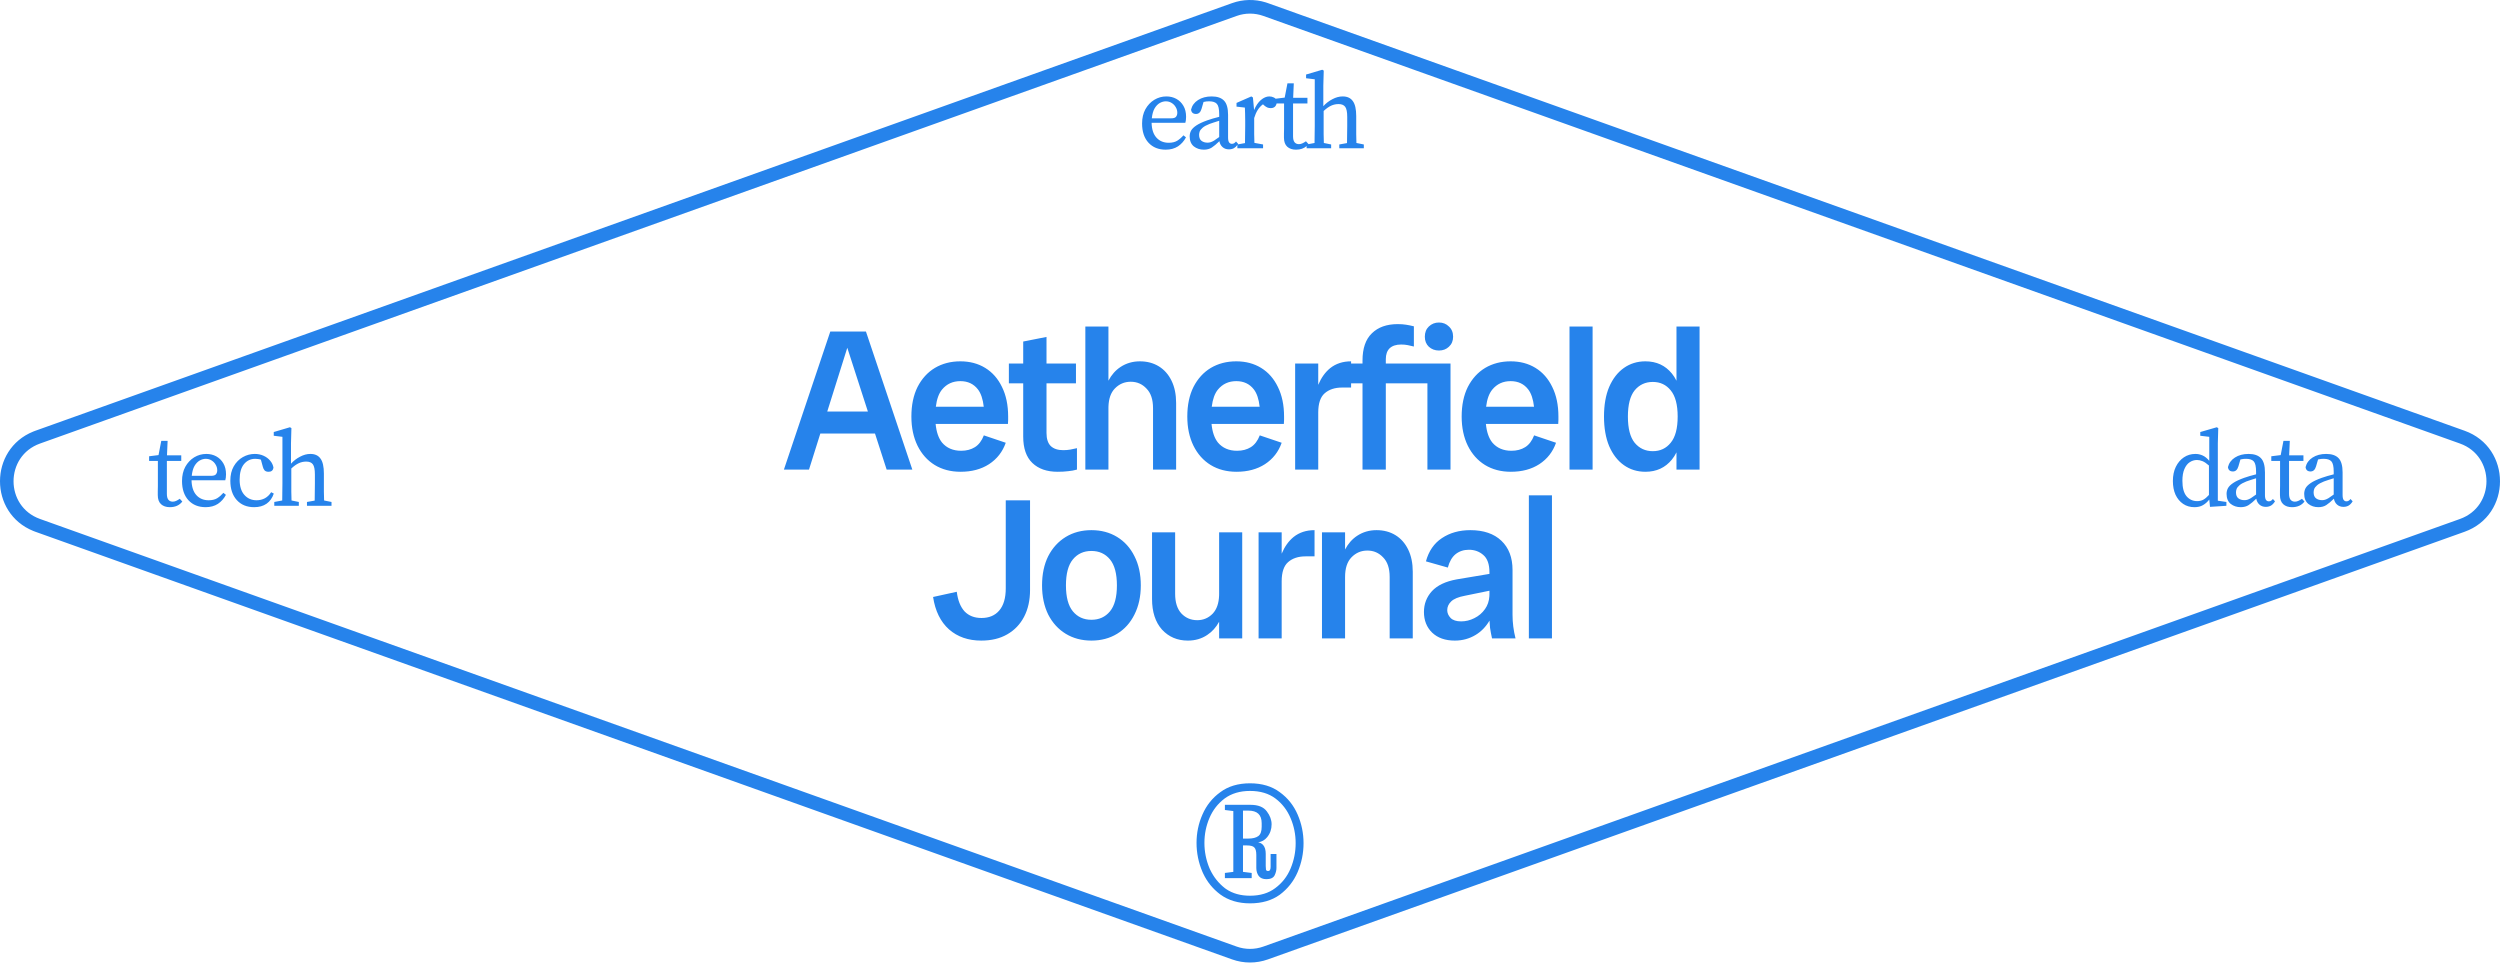
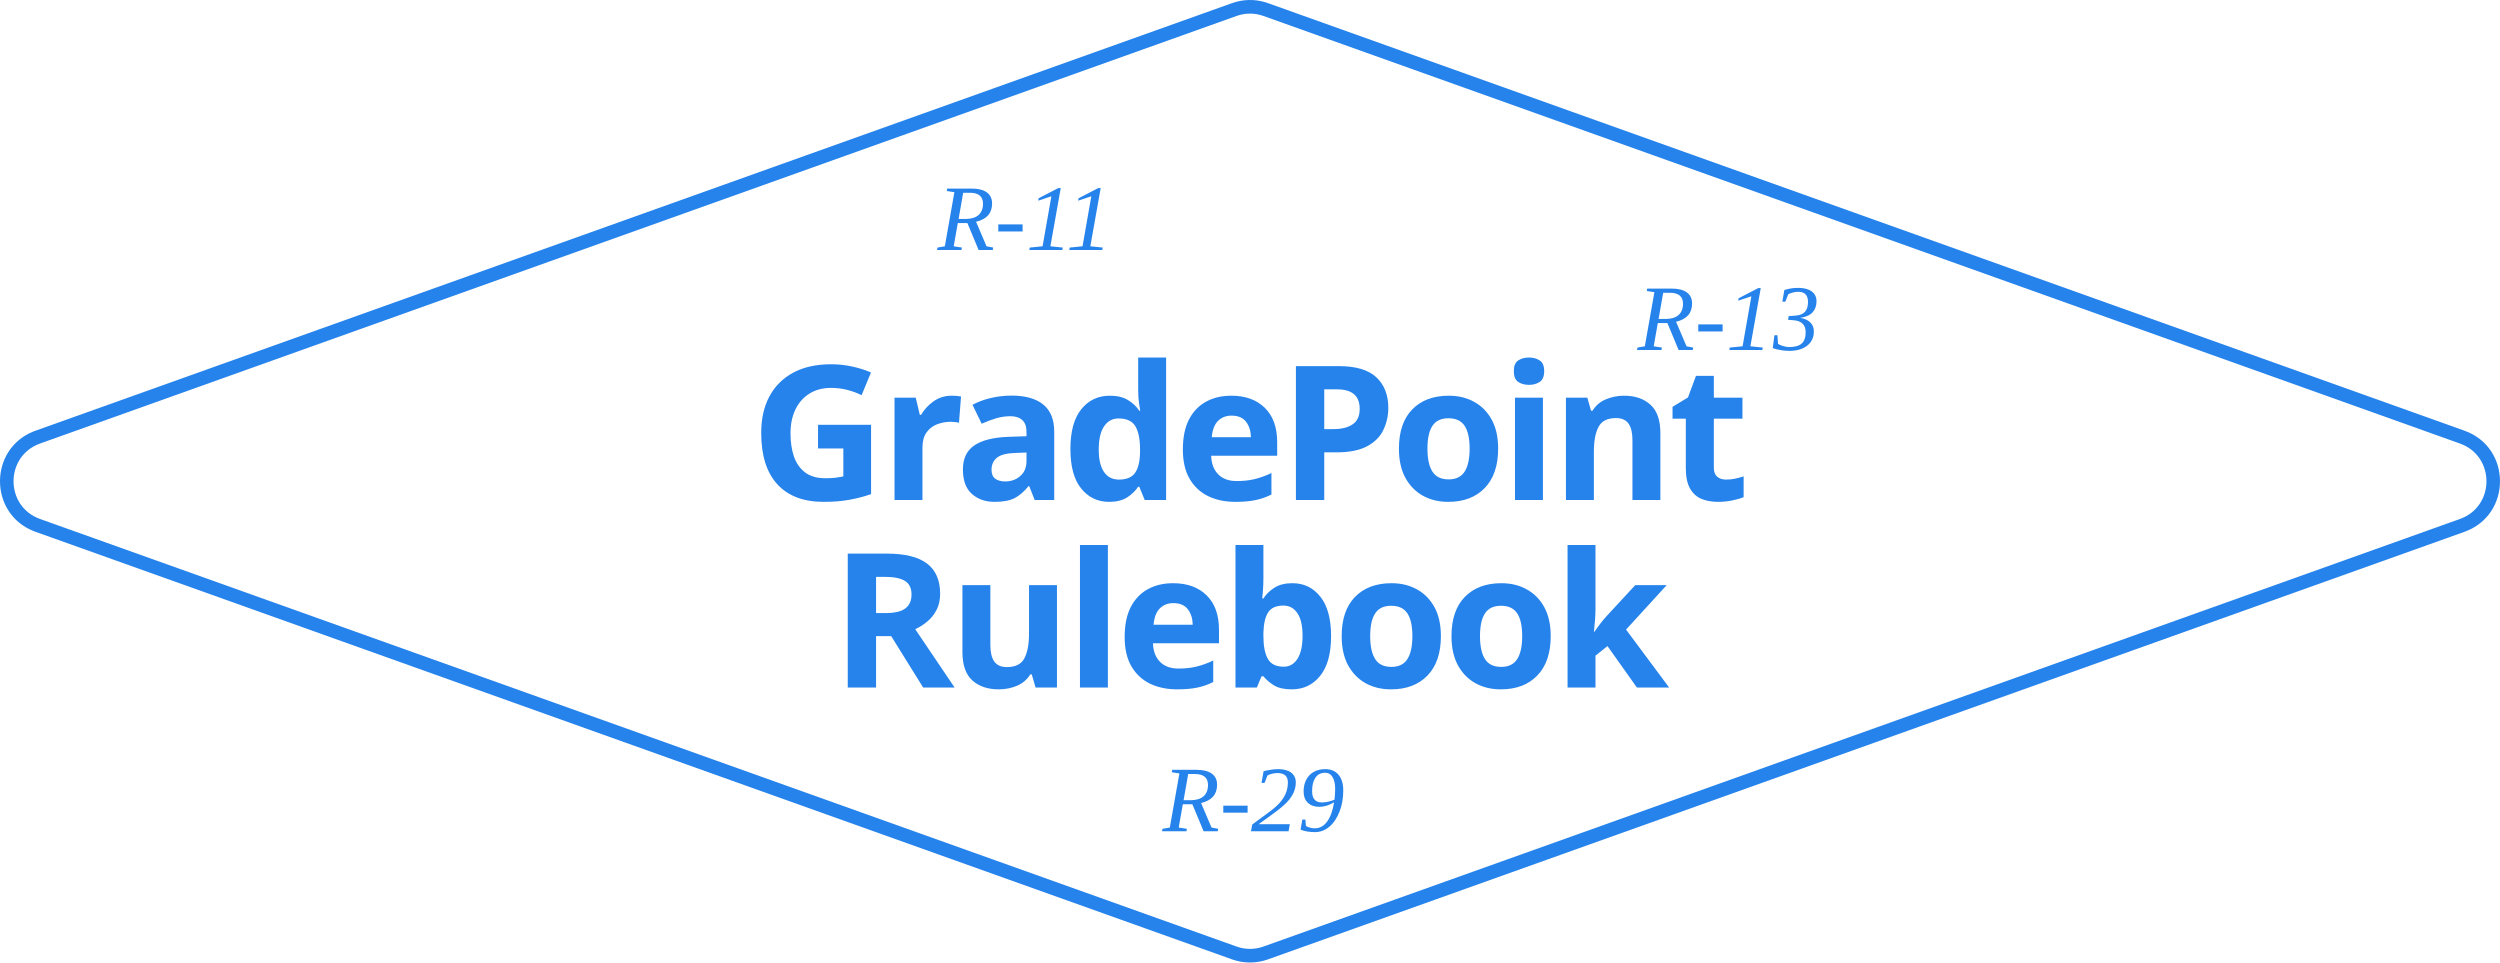
- <svg xmlns="http://www.w3.org/2000/svg" preserveAspectRatio="none" overflow="visible" style="display: block;" width="400" height="154.001" viewBox="0 0 400 154.001" fill="none">
-   <path id="Sticker" d="M197.142 0.496C198.875 -0.123 200.758 -0.163 202.51 0.379L202.859 0.496L394.323 68.914C401.892 71.619 401.892 82.382 394.323 85.087L202.859 153.506C201.01 154.167 198.991 154.167 197.142 153.506L5.677 85.087L5.328 84.954C-1.776 82.093 -1.776 71.906 5.328 69.046L5.677 68.914L197.142 0.496ZM202.133 2.548C200.754 2.055 199.247 2.055 197.868 2.548L6.403 70.967C0.755 72.985 0.755 81.016 6.403 83.034L197.868 151.453C199.247 151.946 200.754 151.946 202.133 151.453L393.598 83.034C399.246 81.016 399.246 72.985 393.598 70.967L202.133 2.548ZM200.006 125.329C201.903 125.329 203.493 125.8 204.767 126.751C206.035 127.669 206.985 128.86 207.619 130.321C208.251 131.78 208.567 133.31 208.567 134.911C208.567 136.512 208.251 138.057 207.619 139.543C206.985 141.004 206.034 142.209 204.767 143.155L204.765 143.156C203.491 144.078 201.903 144.536 200.006 144.536C198.136 144.536 196.547 144.063 195.247 143.113C194.058 142.227 193.147 141.112 192.516 139.772L192.393 139.501C191.761 138.015 191.446 136.47 191.446 134.869C191.446 133.268 191.761 131.752 192.393 130.321C193.027 128.86 193.978 127.669 195.246 126.751C196.52 125.8 198.109 125.329 200.006 125.329ZM200.006 126.549C198.389 126.549 197.034 126.955 195.937 127.762C194.861 128.573 194.054 129.608 193.516 130.868C192.976 132.131 192.707 133.465 192.707 134.869C192.708 136.272 192.977 137.619 193.516 138.91L193.625 139.149C194.186 140.331 194.97 141.315 195.979 142.103L196.182 142.249C197.217 142.958 198.49 143.315 200.006 143.315C201.624 143.315 202.964 142.909 204.034 142.103C205.136 141.291 205.957 140.242 206.496 138.954C207.035 137.663 207.305 136.315 207.305 134.911C207.305 133.507 207.036 132.174 206.497 130.911L206.496 130.91C205.957 129.622 205.15 128.574 204.075 127.763C203.005 126.956 201.652 126.549 200.006 126.549ZM200.087 128.772C201.302 128.772 202.184 129.118 202.701 129.833C203.201 130.499 203.457 131.186 203.457 131.892C203.457 132.679 203.219 133.368 202.741 133.953C202.366 134.415 201.884 134.685 201.302 134.768C201.633 134.832 201.903 134.976 202.104 135.207C202.385 135.53 202.517 136.004 202.517 136.611V138.567C202.517 138.73 202.531 138.922 202.557 139.142C202.579 139.218 202.616 139.269 202.666 139.303C202.72 139.338 202.798 139.361 202.908 139.361C203.041 139.361 203.131 139.311 203.193 139.215C203.259 139.111 203.299 138.942 203.299 138.695V136.639H204.234V138.865C204.234 139.251 204.134 139.65 203.938 140.058L203.936 140.061C203.72 140.477 203.265 140.667 202.623 140.667C202.085 140.667 201.669 140.504 201.399 140.161L201.397 140.158C201.138 139.799 201.01 139.365 201.01 138.865V136.781C201.01 136.165 200.888 135.777 200.675 135.58L200.67 135.576C200.483 135.381 200.097 135.267 199.474 135.267H198.879V139.5L200.182 139.66L200.27 139.67V140.496H195.983V139.671L196.07 139.66L197.331 139.5V129.769L196.07 129.61L195.983 129.6V128.772H200.087ZM198.879 134.173H199.72C200.445 134.173 200.98 134.033 201.337 133.768C201.681 133.512 201.868 133.028 201.869 132.275V131.722C201.869 131.03 201.686 130.529 201.338 130.2C200.989 129.87 200.455 129.696 199.72 129.696H198.879V134.173ZM164.807 94.395C164.807 96.039 164.489 97.469 163.852 98.686C163.215 99.902 162.312 100.841 161.144 101.503C159.997 102.165 158.616 102.495 157.002 102.495C154.921 102.495 153.201 101.897 151.842 100.702C150.483 99.486 149.633 97.757 149.293 95.517L153.084 94.684C153.254 96.049 153.668 97.096 154.327 97.821C155.006 98.525 155.909 98.878 157.035 98.878C158.245 98.878 159.19 98.483 159.87 97.693C160.57 96.882 160.921 95.698 160.921 94.14V80.055H164.807V94.395ZM174.628 84.824C176.179 84.824 177.548 85.186 178.738 85.912C179.927 86.638 180.851 87.662 181.509 88.985C182.189 90.308 182.529 91.867 182.529 93.659C182.529 95.43 182.189 96.989 181.509 98.333C180.851 99.656 179.927 100.681 178.738 101.406C177.548 102.132 176.179 102.495 174.628 102.495C173.078 102.495 171.708 102.132 170.519 101.406C169.33 100.681 168.396 99.656 167.716 98.333C167.058 96.989 166.728 95.43 166.728 93.659C166.728 91.867 167.058 90.308 167.716 88.985C168.396 87.662 169.33 86.638 170.519 85.912C171.708 85.186 173.078 84.824 174.628 84.824ZM188.021 95.004C188.021 96.391 188.36 97.447 189.039 98.173C189.719 98.877 190.558 99.229 191.556 99.23C192.533 99.23 193.362 98.877 194.041 98.173C194.678 97.493 195.016 96.521 195.056 95.26L195.06 95.004V85.176H198.755V102.143H195.06V99.48C194.573 100.376 193.937 101.083 193.149 101.599C192.257 102.196 191.227 102.495 190.059 102.495C188.382 102.495 187.001 101.908 185.918 100.734C184.857 99.539 184.326 97.906 184.326 95.836V85.176H188.021V95.004ZM235.252 84.824C237.376 84.824 239.033 85.389 240.222 86.52C241.411 87.652 242.005 89.21 242.005 91.194V98.365C242.005 99.624 242.165 100.883 242.484 102.143H238.725C238.598 101.588 238.491 101.022 238.406 100.446C238.363 100.057 238.336 99.673 238.322 99.294C237.745 100.279 237 101.048 236.081 101.599C235.083 102.196 233.978 102.495 232.768 102.495C231.239 102.495 230.028 102.068 229.136 101.214C228.266 100.36 227.831 99.261 227.831 97.917C227.831 96.636 228.255 95.527 229.105 94.588C229.976 93.649 231.303 93.019 233.086 92.699L238.311 91.823V91.578C238.311 90.276 237.981 89.348 237.323 88.793C236.686 88.238 235.921 87.961 235.03 87.961C234.201 87.961 233.49 88.195 232.895 88.665C232.322 89.135 231.908 89.85 231.653 90.811L228.149 89.817C228.595 88.174 229.445 86.937 230.698 86.105C231.972 85.251 233.49 84.824 235.252 84.824ZM210.326 89.018H208.892C207.724 89.018 206.789 89.327 206.088 89.946C205.413 90.54 205.073 91.555 205.069 92.991V102.143H201.373V85.176H205.069V88.586C205.544 87.455 206.181 86.563 206.981 85.912C207.894 85.187 209.009 84.824 210.326 84.824V89.018ZM220.245 84.824C221.391 84.824 222.4 85.091 223.271 85.624C224.142 86.157 224.822 86.926 225.31 87.929C225.798 88.932 226.042 90.117 226.042 91.482V102.143H222.347V92.314C222.347 90.927 221.997 89.882 221.296 89.178C220.617 88.452 219.778 88.089 218.78 88.089C217.782 88.089 216.932 88.452 216.231 89.178C215.552 89.882 215.211 90.927 215.211 92.314V102.143H211.516V85.176H215.211V87.921C215.703 86.98 216.35 86.246 217.155 85.72C218.068 85.122 219.098 84.824 220.245 84.824ZM248.314 102.143H244.619V79.254H248.314V102.143ZM234.361 95.324C233.341 95.516 232.619 95.815 232.195 96.221C231.77 96.626 231.557 97.095 231.557 97.629C231.557 98.077 231.738 98.493 232.099 98.877C232.46 99.24 233.023 99.422 233.788 99.422C234.509 99.422 235.21 99.251 235.889 98.909C236.59 98.568 237.164 98.077 237.61 97.436C238.018 96.858 238.248 96.181 238.299 95.406L238.311 95.067V94.515L234.361 95.324ZM174.628 88.153C173.397 88.153 172.409 88.602 171.665 89.498C170.922 90.394 170.551 91.781 170.551 93.659C170.551 95.537 170.922 96.925 171.665 97.821C172.409 98.718 173.397 99.165 174.628 99.165C175.86 99.165 176.848 98.718 177.591 97.821C178.335 96.925 178.706 95.537 178.706 93.659C178.705 91.781 178.334 90.394 177.591 89.498C176.848 88.602 175.86 88.153 174.628 88.153ZM354.92 68.496L354.853 70.911V80.111L356.224 80.315V80.928L353.601 81.098L353.482 79.925C353.189 80.31 352.85 80.611 352.466 80.826C352.094 81.041 351.643 81.149 351.113 81.149C350.425 81.149 349.821 80.973 349.302 80.622C348.783 80.271 348.377 79.783 348.083 79.159C347.801 78.524 347.661 77.793 347.661 76.966C347.661 76.093 347.818 75.333 348.134 74.686C348.45 74.04 348.879 73.536 349.42 73.173C349.962 72.81 350.577 72.629 351.265 72.629C351.66 72.629 352.038 72.708 352.399 72.867C352.771 73.026 353.132 73.315 353.482 73.734V69.891L352.043 69.721V69.125L354.684 68.36L354.92 68.496ZM366.266 72.85H368.55V73.751H366.248V79.023C366.249 79.454 366.333 79.772 366.502 79.976C366.672 80.168 366.898 80.265 367.18 80.265C367.372 80.265 367.552 80.225 367.721 80.145C367.902 80.066 368.1 79.953 368.314 79.806L368.719 80.248C368.257 80.849 367.591 81.149 366.723 81.149C366.136 81.149 365.668 80.99 365.318 80.673C364.968 80.355 364.793 79.867 364.793 79.21V78.581C364.805 78.366 364.81 78.093 364.81 77.765V73.751H363.406V73.003L364.912 72.815L365.352 70.537H366.368L366.266 72.85ZM26.717 72.85H29.001V73.751H26.7V79.023C26.7 79.454 26.784 79.772 26.954 79.976C27.123 80.168 27.349 80.264 27.63 80.265C27.822 80.265 28.003 80.225 28.172 80.145C28.353 80.066 28.55 79.953 28.764 79.806L29.17 80.247C28.708 80.848 28.043 81.148 27.174 81.148C26.588 81.148 26.119 80.99 25.769 80.673C25.419 80.355 25.245 79.868 25.245 79.21V78.581C25.256 78.366 25.261 78.093 25.261 77.765V73.751H23.857V73.003L25.363 72.815L25.803 70.537H26.819L26.717 72.85ZM33.015 72.629C33.602 72.629 34.132 72.759 34.606 73.019C35.08 73.28 35.458 73.654 35.74 74.142C36.022 74.618 36.163 75.202 36.163 75.894C36.163 76.086 36.152 76.268 36.129 76.439C36.107 76.597 36.078 76.733 36.044 76.846H30.646C30.669 77.889 30.929 78.683 31.425 79.228C31.922 79.771 32.576 80.043 33.388 80.043C33.929 80.043 34.381 79.936 34.742 79.721C35.103 79.494 35.435 79.204 35.74 78.853L36.146 79.176C35.83 79.777 35.401 80.259 34.86 80.622C34.318 80.973 33.664 81.148 32.897 81.148C31.758 81.148 30.844 80.78 30.156 80.043C29.468 79.295 29.123 78.269 29.123 76.965C29.123 76.092 29.298 75.333 29.648 74.686C30.009 74.04 30.483 73.536 31.07 73.173C31.668 72.81 32.316 72.629 33.015 72.629ZM40.762 72.629C41.27 72.629 41.738 72.725 42.166 72.918C42.595 73.111 42.951 73.377 43.233 73.717C43.515 74.046 43.69 74.42 43.757 74.84C43.678 75.27 43.419 75.485 42.979 75.485C42.697 75.485 42.483 75.412 42.336 75.265C42.201 75.106 42.105 74.907 42.048 74.669L41.744 73.547C41.586 73.49 41.428 73.456 41.27 73.444C41.123 73.422 40.976 73.411 40.83 73.411C40.108 73.411 39.51 73.694 39.037 74.261C38.574 74.828 38.342 75.656 38.342 76.744C38.342 77.81 38.596 78.626 39.104 79.193C39.612 79.76 40.261 80.043 41.05 80.043C41.535 80.043 41.981 79.936 42.387 79.721C42.793 79.494 43.126 79.17 43.385 78.751L43.808 78.972C43.571 79.675 43.188 80.214 42.658 80.588C42.127 80.962 41.462 81.148 40.661 81.148C39.499 81.148 38.573 80.769 37.885 80.01C37.197 79.25 36.853 78.218 36.853 76.914C36.853 76.018 37.034 75.253 37.395 74.618C37.767 73.972 38.252 73.479 38.85 73.139C39.448 72.799 40.085 72.629 40.762 72.629ZM359.771 72.629C360.662 72.629 361.323 72.855 361.751 73.309C362.18 73.751 362.394 74.511 362.394 75.588V79.21C362.394 79.573 362.45 79.833 362.563 79.992C362.676 80.14 362.823 80.214 363.003 80.214C363.15 80.214 363.274 80.179 363.375 80.111C363.477 80.043 363.573 79.952 363.664 79.839L364.001 80.214C363.798 80.542 363.573 80.775 363.325 80.911C363.088 81.036 362.823 81.098 362.53 81.098C362.124 81.098 361.785 80.978 361.514 80.74C361.243 80.502 361.074 80.185 361.006 79.788C360.544 80.242 360.137 80.582 359.788 80.809C359.438 81.035 359.015 81.148 358.519 81.148C357.898 81.148 357.362 80.974 356.911 80.622C356.471 80.259 356.251 79.726 356.251 79.023C356.251 78.695 356.324 78.388 356.471 78.105C356.629 77.821 356.911 77.543 357.317 77.272C357.723 76.999 358.304 76.727 359.06 76.455C359.319 76.364 359.619 76.268 359.957 76.166C360.296 76.064 360.634 75.973 360.972 75.894V75.469C360.972 74.641 360.848 74.091 360.6 73.819C360.352 73.547 359.945 73.411 359.381 73.411C359.257 73.411 359.116 73.416 358.958 73.428C358.812 73.439 358.648 73.467 358.468 73.513L358.146 74.618C357.988 75.162 357.695 75.435 357.266 75.435C356.792 75.434 356.528 75.202 356.471 74.737C356.629 74.091 357.002 73.581 357.588 73.207C358.186 72.822 358.914 72.629 359.771 72.629ZM372.192 72.629C373.083 72.629 373.744 72.855 374.172 73.309C374.601 73.751 374.815 74.511 374.815 75.588V79.21C374.815 79.573 374.872 79.833 374.985 79.992C375.098 80.139 375.244 80.214 375.424 80.214C375.571 80.214 375.695 80.179 375.796 80.111C375.898 80.043 375.994 79.952 376.084 79.839L376.423 80.214C376.22 80.543 375.994 80.775 375.746 80.911C375.509 81.036 375.244 81.098 374.951 81.098C374.544 81.098 374.206 80.978 373.935 80.74C373.664 80.502 373.495 80.185 373.427 79.788C372.965 80.241 372.559 80.582 372.209 80.809C371.86 81.035 371.436 81.148 370.94 81.148C370.32 81.148 369.784 80.973 369.332 80.622C368.893 80.259 368.672 79.726 368.672 79.023C368.672 78.695 368.745 78.388 368.892 78.105C369.05 77.821 369.333 77.544 369.739 77.272C370.145 76.999 370.726 76.727 371.482 76.455C371.741 76.364 372.04 76.268 372.378 76.166C372.717 76.064 373.056 75.973 373.394 75.894V75.469C373.394 74.641 373.269 74.091 373.021 73.819C372.773 73.547 372.367 73.411 371.803 73.411C371.679 73.411 371.538 73.416 371.38 73.428C371.234 73.439 371.07 73.467 370.889 73.513L370.568 74.618C370.41 75.162 370.116 75.434 369.688 75.435C369.214 75.435 368.948 75.202 368.892 74.737C369.05 74.091 369.423 73.581 370.009 73.207C370.607 72.822 371.335 72.629 372.192 72.629ZM46.626 68.496L46.559 70.911V74.193C46.976 73.728 47.461 73.354 48.014 73.07C48.567 72.776 49.114 72.628 49.656 72.628C50.389 72.628 50.931 72.878 51.281 73.377C51.642 73.865 51.822 74.664 51.822 75.774V78.683C51.833 79.181 51.845 79.646 51.856 80.077L53.041 80.315V80.928H49.115V80.315L50.35 80.095C50.361 79.664 50.367 79.199 50.367 78.7C50.378 78.19 50.383 77.742 50.383 77.356V75.911C50.383 75.129 50.276 74.59 50.062 74.295C49.848 74 49.492 73.853 48.995 73.853C48.578 73.853 48.183 73.938 47.811 74.108C47.439 74.278 47.038 74.561 46.61 74.958V78.683C46.621 79.181 46.633 79.646 46.644 80.077L47.811 80.315V80.928H43.885V80.315L45.155 80.077C45.166 79.646 45.171 79.181 45.171 78.683C45.183 78.172 45.188 77.731 45.188 77.356V69.891L43.8 69.721V69.125L46.39 68.359L46.626 68.496ZM351.519 73.598C351.102 73.598 350.712 73.717 350.351 73.955C350.001 74.182 349.72 74.545 349.505 75.044C349.291 75.531 349.184 76.161 349.184 76.932C349.184 78.043 349.403 78.865 349.843 79.397C350.294 79.919 350.859 80.18 351.536 80.18C351.908 80.18 352.235 80.106 352.517 79.959C352.81 79.8 353.115 79.545 353.431 79.193V74.482C353.048 74.142 352.703 73.91 352.399 73.785C352.094 73.66 351.801 73.598 351.519 73.598ZM360.972 76.523C360.679 76.603 360.392 76.693 360.11 76.795C359.828 76.886 359.596 76.965 359.415 77.033C358.93 77.226 358.569 77.425 358.332 77.629C358.096 77.833 357.938 78.031 357.859 78.224C357.791 78.416 357.757 78.598 357.757 78.768C357.757 79.221 357.887 79.544 358.146 79.737C358.405 79.93 358.727 80.026 359.111 80.026C359.28 80.026 359.438 80.003 359.584 79.958C359.742 79.913 359.929 79.828 360.143 79.703C360.357 79.567 360.634 79.374 360.972 79.125V76.523ZM373.394 76.523C373.101 76.603 372.813 76.693 372.531 76.795C372.249 76.886 372.017 76.965 371.836 77.033C371.351 77.226 370.99 77.425 370.753 77.629C370.517 77.833 370.359 78.031 370.28 78.224C370.212 78.416 370.178 78.598 370.178 78.768C370.178 79.221 370.308 79.544 370.568 79.737C370.827 79.93 371.148 80.026 371.532 80.026C371.701 80.026 371.86 80.003 372.006 79.958C372.164 79.913 372.351 79.828 372.565 79.703C372.779 79.567 373.056 79.374 373.394 79.125V76.523ZM32.913 73.411C32.598 73.411 32.276 73.501 31.95 73.683C31.634 73.864 31.357 74.153 31.12 74.55C30.895 74.947 30.748 75.474 30.68 76.132H33.76C34.166 76.132 34.431 76.047 34.555 75.877C34.691 75.707 34.758 75.496 34.758 75.247C34.758 74.918 34.673 74.618 34.504 74.346C34.346 74.063 34.127 73.836 33.845 73.666C33.574 73.496 33.263 73.411 32.913 73.411ZM153.658 57.813C155.165 57.813 156.493 58.165 157.64 58.869C158.787 59.573 159.679 60.588 160.316 61.911C160.974 63.234 161.303 64.813 161.303 66.648V67.192C161.303 67.363 161.292 67.577 161.271 67.833H149.7C149.825 69.121 150.166 70.114 150.727 70.811C151.47 71.686 152.49 72.123 153.786 72.123C154.635 72.123 155.368 71.931 155.984 71.547C156.6 71.163 157.078 70.533 157.417 69.658L160.921 70.842C160.412 72.293 159.52 73.435 158.246 74.268C156.993 75.079 155.474 75.484 153.69 75.484C152.119 75.484 150.738 75.121 149.549 74.395C148.381 73.67 147.467 72.645 146.809 71.322C146.151 69.978 145.822 68.42 145.822 66.648C145.822 64.813 146.151 63.234 146.809 61.911C147.489 60.588 148.412 59.573 149.581 58.869C150.77 58.165 152.129 57.813 153.658 57.813ZM167.441 58.165H172.155V61.335H167.441V69.273C167.441 70.213 167.664 70.906 168.11 71.355C168.577 71.803 169.246 72.027 170.117 72.027C170.52 72.027 170.902 71.995 171.263 71.931C171.624 71.867 171.974 71.792 172.314 71.707V75.132C171.868 75.26 171.401 75.346 170.913 75.389C170.424 75.453 169.861 75.484 169.224 75.484C167.504 75.484 166.156 75.015 165.179 74.076C164.202 73.137 163.713 71.728 163.713 69.851V61.335H161.42V58.165H163.713V54.645L167.441 53.908V58.165ZM197.804 57.813C199.312 57.813 200.64 58.165 201.787 58.869C202.933 59.573 203.825 60.588 204.462 61.911C205.121 63.234 205.45 64.813 205.45 66.648V67.192C205.45 67.363 205.439 67.577 205.417 67.833H193.846C193.971 69.121 194.313 70.114 194.873 70.811C195.617 71.686 196.637 72.123 197.932 72.123C198.782 72.123 199.514 71.931 200.13 71.547C200.746 71.163 201.224 70.533 201.564 69.658L205.068 70.842C204.558 72.293 203.666 73.435 202.392 74.268C201.139 75.079 199.62 75.484 197.836 75.484C196.265 75.484 194.885 75.121 193.696 74.395C192.528 73.67 191.614 72.645 190.956 71.322C190.297 69.978 189.968 68.42 189.968 66.648C189.968 64.813 190.297 63.234 190.956 61.911C191.635 60.588 192.559 59.573 193.727 58.869C194.916 58.165 196.275 57.813 197.804 57.813ZM241.703 57.813C243.21 57.813 244.537 58.165 245.684 58.869C246.831 59.573 247.723 60.588 248.36 61.911C249.018 63.234 249.347 64.813 249.347 66.648V67.192C249.347 67.363 249.337 67.577 249.316 67.833H237.744C237.869 69.121 238.211 70.114 238.772 70.811C239.515 71.685 240.534 72.123 241.83 72.123C242.679 72.123 243.412 71.931 244.028 71.547C244.644 71.163 245.122 70.533 245.461 69.658L248.965 70.842C248.456 72.293 247.564 73.435 246.289 74.268C245.037 75.079 243.518 75.484 241.734 75.484C240.162 75.484 238.782 75.121 237.593 74.395C236.425 73.67 235.511 72.645 234.853 71.322C234.195 69.978 233.866 68.42 233.866 66.648C233.866 64.813 234.195 63.234 234.853 61.911C235.533 60.588 236.456 59.573 237.624 58.869C238.814 58.165 240.174 57.813 241.703 57.813ZM271.931 75.132H268.236V72.377C268.029 72.8 267.786 73.185 267.503 73.531C266.442 74.833 265.029 75.484 263.266 75.484C261.971 75.484 260.824 75.132 259.826 74.428C258.828 73.723 258.042 72.71 257.468 71.387C256.916 70.064 256.64 68.484 256.64 66.648C256.64 64.792 256.916 63.213 257.468 61.911C258.042 60.588 258.828 59.574 259.826 58.87C260.824 58.166 261.971 57.813 263.266 57.813C265.029 57.813 266.442 58.464 267.503 59.766C267.786 60.112 268.029 60.497 268.236 60.92V52.243H271.931V75.132ZM145.972 75.132H141.863L140.001 69.37H131.251L129.44 75.132H125.426L132.848 53.044H138.55L145.972 75.132ZM177.35 60.908C177.841 59.969 178.489 59.236 179.292 58.71C180.206 58.112 181.236 57.813 182.383 57.813C183.53 57.813 184.538 58.08 185.409 58.613C186.279 59.147 186.959 59.916 187.448 60.919C187.936 61.922 188.18 63.106 188.18 64.472V75.132H184.485V65.305C184.485 63.917 184.135 62.871 183.434 62.167C182.754 61.441 181.916 61.079 180.917 61.079C179.919 61.079 179.069 61.441 178.369 62.167C177.732 62.827 177.394 63.788 177.354 65.048L177.35 65.305V75.132H173.655V52.243H177.35V60.908ZM223.641 51.858C224.151 51.858 224.597 51.891 224.979 51.955C225.382 52.019 225.796 52.104 226.221 52.211V55.444C225.903 55.359 225.574 55.284 225.234 55.22C224.915 55.156 224.564 55.124 224.182 55.124C223.375 55.124 222.759 55.327 222.334 55.732C221.931 56.138 221.73 56.714 221.73 57.461V58.165H232.082V75.132H228.387V61.334H221.73V75.132H218.002V61.334H216.174V62.007H214.741C213.573 62.007 212.639 62.317 211.938 62.935C211.263 63.529 210.923 64.544 210.918 65.98V75.132H207.223V58.165H210.918V61.575C211.394 60.444 212.03 59.552 212.83 58.901C213.743 58.176 214.858 57.813 216.174 57.813V58.165H218.002V57.685C218.002 55.743 218.501 54.291 219.499 53.331C220.498 52.349 221.878 51.858 223.641 51.858ZM254.816 75.132H251.121V52.243H254.816V75.132ZM264.445 61.11C263.256 61.11 262.29 61.559 261.546 62.455C260.824 63.351 260.463 64.749 260.463 66.648C260.463 68.548 260.824 69.946 261.546 70.843C262.29 71.739 263.256 72.187 264.445 72.188C265.634 72.188 266.59 71.739 267.312 70.843C268.055 69.946 268.427 68.548 268.427 66.648C268.427 64.749 268.055 63.351 267.312 62.455C266.59 61.559 265.634 61.11 264.445 61.11ZM132.359 65.849H138.864L135.567 55.642L132.359 65.849ZM153.658 60.982C152.447 60.983 151.47 61.431 150.727 62.327C150.21 62.954 149.879 63.872 149.733 65.08H157.4C157.263 63.853 156.95 62.925 156.461 62.295C155.782 61.42 154.847 60.982 153.658 60.982ZM197.804 60.982C196.594 60.983 195.617 61.431 194.873 62.327C194.356 62.954 194.026 63.872 193.879 65.08H201.546C201.409 63.853 201.097 62.925 200.608 62.295C199.928 61.42 198.993 60.982 197.804 60.982ZM241.703 60.982C240.492 60.982 239.515 61.431 238.772 62.327C238.254 62.954 237.923 63.872 237.777 65.08H245.444C245.307 63.853 244.994 62.925 244.505 62.295C243.826 61.42 242.892 60.983 241.703 60.982ZM230.235 51.602C230.872 51.602 231.403 51.816 231.828 52.243C232.273 52.648 232.496 53.192 232.497 53.875C232.497 54.537 232.274 55.071 231.828 55.477C231.403 55.882 230.872 56.084 230.235 56.084C229.598 56.084 229.057 55.882 228.611 55.477C228.186 55.071 227.973 54.537 227.973 53.875C227.973 53.192 228.186 52.648 228.611 52.243C229.057 51.816 229.598 51.602 230.235 51.602ZM186.626 15.428C187.213 15.428 187.743 15.559 188.217 15.819C188.691 16.08 189.069 16.454 189.351 16.941C189.633 17.418 189.774 18.002 189.774 18.693C189.774 18.886 189.762 19.067 189.74 19.237C189.717 19.396 189.689 19.532 189.655 19.645H184.257C184.28 20.689 184.539 21.482 185.036 22.026C185.532 22.571 186.186 22.843 186.998 22.843C187.54 22.843 187.991 22.736 188.352 22.52C188.713 22.294 189.046 22.004 189.351 21.652L189.756 21.976C189.44 22.576 189.012 23.058 188.47 23.421C187.929 23.772 187.274 23.948 186.507 23.948C185.368 23.948 184.454 23.58 183.766 22.843C183.078 22.095 182.734 21.068 182.734 19.765C182.734 18.892 182.909 18.132 183.258 17.486C183.619 16.84 184.093 16.335 184.68 15.973C185.278 15.61 185.927 15.428 186.626 15.428ZM211.799 11.295L211.731 13.71V16.992C212.148 16.527 212.634 16.154 213.187 15.87C213.74 15.575 214.287 15.428 214.829 15.428C215.562 15.428 216.103 15.678 216.453 16.177C216.814 16.664 216.995 17.463 216.995 18.574V21.482C217.006 21.981 217.016 22.446 217.028 22.877L218.212 23.115V23.727H214.287V23.115L215.522 22.893C215.533 22.463 215.539 21.998 215.539 21.499C215.551 20.989 215.556 20.541 215.556 20.156V18.71C215.556 17.928 215.449 17.39 215.235 17.095C215.02 16.8 214.665 16.652 214.168 16.652C213.751 16.652 213.356 16.737 212.984 16.907C212.612 17.077 212.21 17.361 211.782 17.758V21.482C211.793 21.981 211.805 22.446 211.816 22.877L212.984 23.115V23.727H209.057V23.37C208.622 23.755 208.057 23.948 207.362 23.948C206.775 23.948 206.307 23.79 205.957 23.473C205.608 23.155 205.433 22.667 205.433 22.01V21.381C205.444 21.166 205.45 20.893 205.45 20.564V16.551H204.258C204.143 17.049 203.827 17.299 203.31 17.299C203.118 17.299 202.938 17.265 202.769 17.197C202.6 17.118 202.436 17.01 202.278 16.874L202.075 16.686C201.736 16.936 201.455 17.243 201.229 17.605C201.003 17.968 200.817 18.393 200.67 18.881V21.466C200.682 21.965 200.693 22.43 200.705 22.86L202.092 23.115V23.727H197.98V23.188C197.808 23.425 197.625 23.601 197.423 23.711C197.186 23.836 196.921 23.897 196.627 23.897C196.221 23.897 195.883 23.778 195.612 23.54C195.341 23.302 195.172 22.985 195.104 22.588C194.642 23.041 194.236 23.382 193.886 23.608C193.536 23.835 193.113 23.948 192.617 23.948C191.996 23.948 191.46 23.772 191.009 23.421C190.569 23.058 190.349 22.525 190.349 21.822C190.349 21.494 190.422 21.188 190.569 20.904C190.727 20.621 191.009 20.343 191.415 20.071C191.822 19.799 192.403 19.527 193.159 19.255C193.418 19.164 193.717 19.068 194.055 18.966C194.394 18.864 194.732 18.773 195.071 18.693V18.268C195.071 17.441 194.947 16.891 194.699 16.619C194.45 16.347 194.044 16.211 193.48 16.211C193.356 16.211 193.215 16.216 193.057 16.227C192.91 16.239 192.746 16.267 192.566 16.312L192.245 17.418C192.087 17.962 191.793 18.234 191.365 18.234C190.891 18.234 190.625 18.002 190.569 17.537C190.727 16.891 191.099 16.381 191.686 16.007C192.284 15.621 193.011 15.428 193.869 15.428C194.76 15.428 195.42 15.655 195.849 16.108C196.278 16.551 196.492 17.311 196.492 18.388V22.01C196.492 22.373 196.549 22.633 196.662 22.792C196.774 22.939 196.921 23.014 197.101 23.014C197.248 23.014 197.373 22.979 197.474 22.911C197.575 22.843 197.671 22.752 197.761 22.639L198.1 23.014C198.08 23.046 198.057 23.074 198.037 23.105L199.198 22.895C199.209 22.464 199.215 21.999 199.215 21.5C199.227 20.99 199.232 20.542 199.232 20.156V19.34C199.232 18.875 199.227 18.49 199.215 18.184C199.215 17.878 199.204 17.554 199.181 17.214L197.844 17.061V16.466L200.213 15.428L200.467 15.599L200.654 17.605C200.936 16.925 201.297 16.392 201.737 16.007C202.188 15.621 202.639 15.428 203.09 15.428C203.35 15.428 203.592 15.485 203.818 15.599C203.929 15.654 204.025 15.72 204.106 15.795L205.551 15.615L205.991 13.336H207.006L206.905 15.649H209.19V16.551H206.888V21.822C206.888 22.253 206.973 22.571 207.142 22.775C207.311 22.968 207.537 23.064 207.819 23.064C208.011 23.064 208.192 23.025 208.361 22.945C208.541 22.866 208.738 22.753 208.953 22.605L209.359 23.047C209.355 23.052 209.351 23.056 209.347 23.061L210.327 22.877C210.338 22.446 210.343 21.981 210.343 21.482C210.354 20.972 210.361 20.53 210.361 20.156V12.689L208.973 12.52V11.925L211.562 11.159L211.799 11.295ZM195.071 19.323C194.777 19.403 194.49 19.493 194.207 19.595C193.926 19.685 193.695 19.765 193.514 19.833C193.029 20.026 192.667 20.224 192.43 20.428C192.193 20.632 192.035 20.831 191.956 21.023C191.889 21.216 191.855 21.397 191.855 21.567C191.855 22.021 191.985 22.344 192.245 22.537C192.504 22.73 192.826 22.826 193.209 22.826C193.378 22.826 193.536 22.803 193.683 22.758C193.841 22.712 194.027 22.628 194.242 22.503C194.456 22.367 194.732 22.174 195.071 21.925V19.323ZM186.525 16.211C186.209 16.211 185.887 16.301 185.56 16.482C185.244 16.664 184.968 16.953 184.731 17.35C184.505 17.746 184.358 18.274 184.29 18.932H187.371C187.777 18.932 188.042 18.847 188.166 18.677C188.302 18.507 188.369 18.296 188.369 18.047C188.369 17.718 188.285 17.418 188.116 17.145C187.958 16.862 187.737 16.636 187.456 16.466C187.185 16.296 186.874 16.211 186.525 16.211Z" fill="#2683EB" />
+ <svg xmlns="http://www.w3.org/2000/svg" width="400" height="154.001" viewBox="0 0 400 154.001" fill="none" preserveAspectRatio="none" overflow="visible" style="display: block;" role="img" aria-label="GradePoint rulebook sticker">
+   <path id="Sticker" d="M197.142 0.496C198.875 -0.123 200.758 -0.163 202.51 0.379L202.859 0.496L394.323 68.914C401.892 71.619 401.892 82.382 394.323 85.087L202.859 153.506C201.01 154.167 198.991 154.167 197.142 153.506L5.677 85.087L5.328 84.954C-1.776 82.093 -1.776 71.906 5.328 69.046L5.677 68.914L197.142 0.496ZM202.133 2.548C200.754 2.055 199.247 2.055 197.868 2.548L6.403 70.967C0.755 72.985 0.755 81.016 6.403 83.034L197.868 151.453C199.247 151.946 200.754 151.946 202.133 151.453L393.598 83.034C399.246 81.016 399.246 72.985 393.598 70.967L202.133 2.548Z" fill="#2683EB" />
+   <g fill="#2683EB" font-family="Radio Canada Big, ui-sans-serif, system-ui, sans-serif">
+     <text x="200" y="80" font-size="30" font-weight="600" letter-spacing="-1" text-anchor="middle">GradePoint</text>
+     <text x="200" y="110" font-size="30" font-weight="600" letter-spacing="-1" text-anchor="middle">Rulebook</text>
+   </g>
+   <g fill="#2683EB" font-family="Source Serif 4, Source Serif Pro, Georgia, serif" font-size="15" font-style="italic">
+     <text x="150" y="40">R-11</text>
+     <text x="262" y="56">R-13</text>
+     <text x="186" y="133">R-29</text>
+   </g>
</svg>
